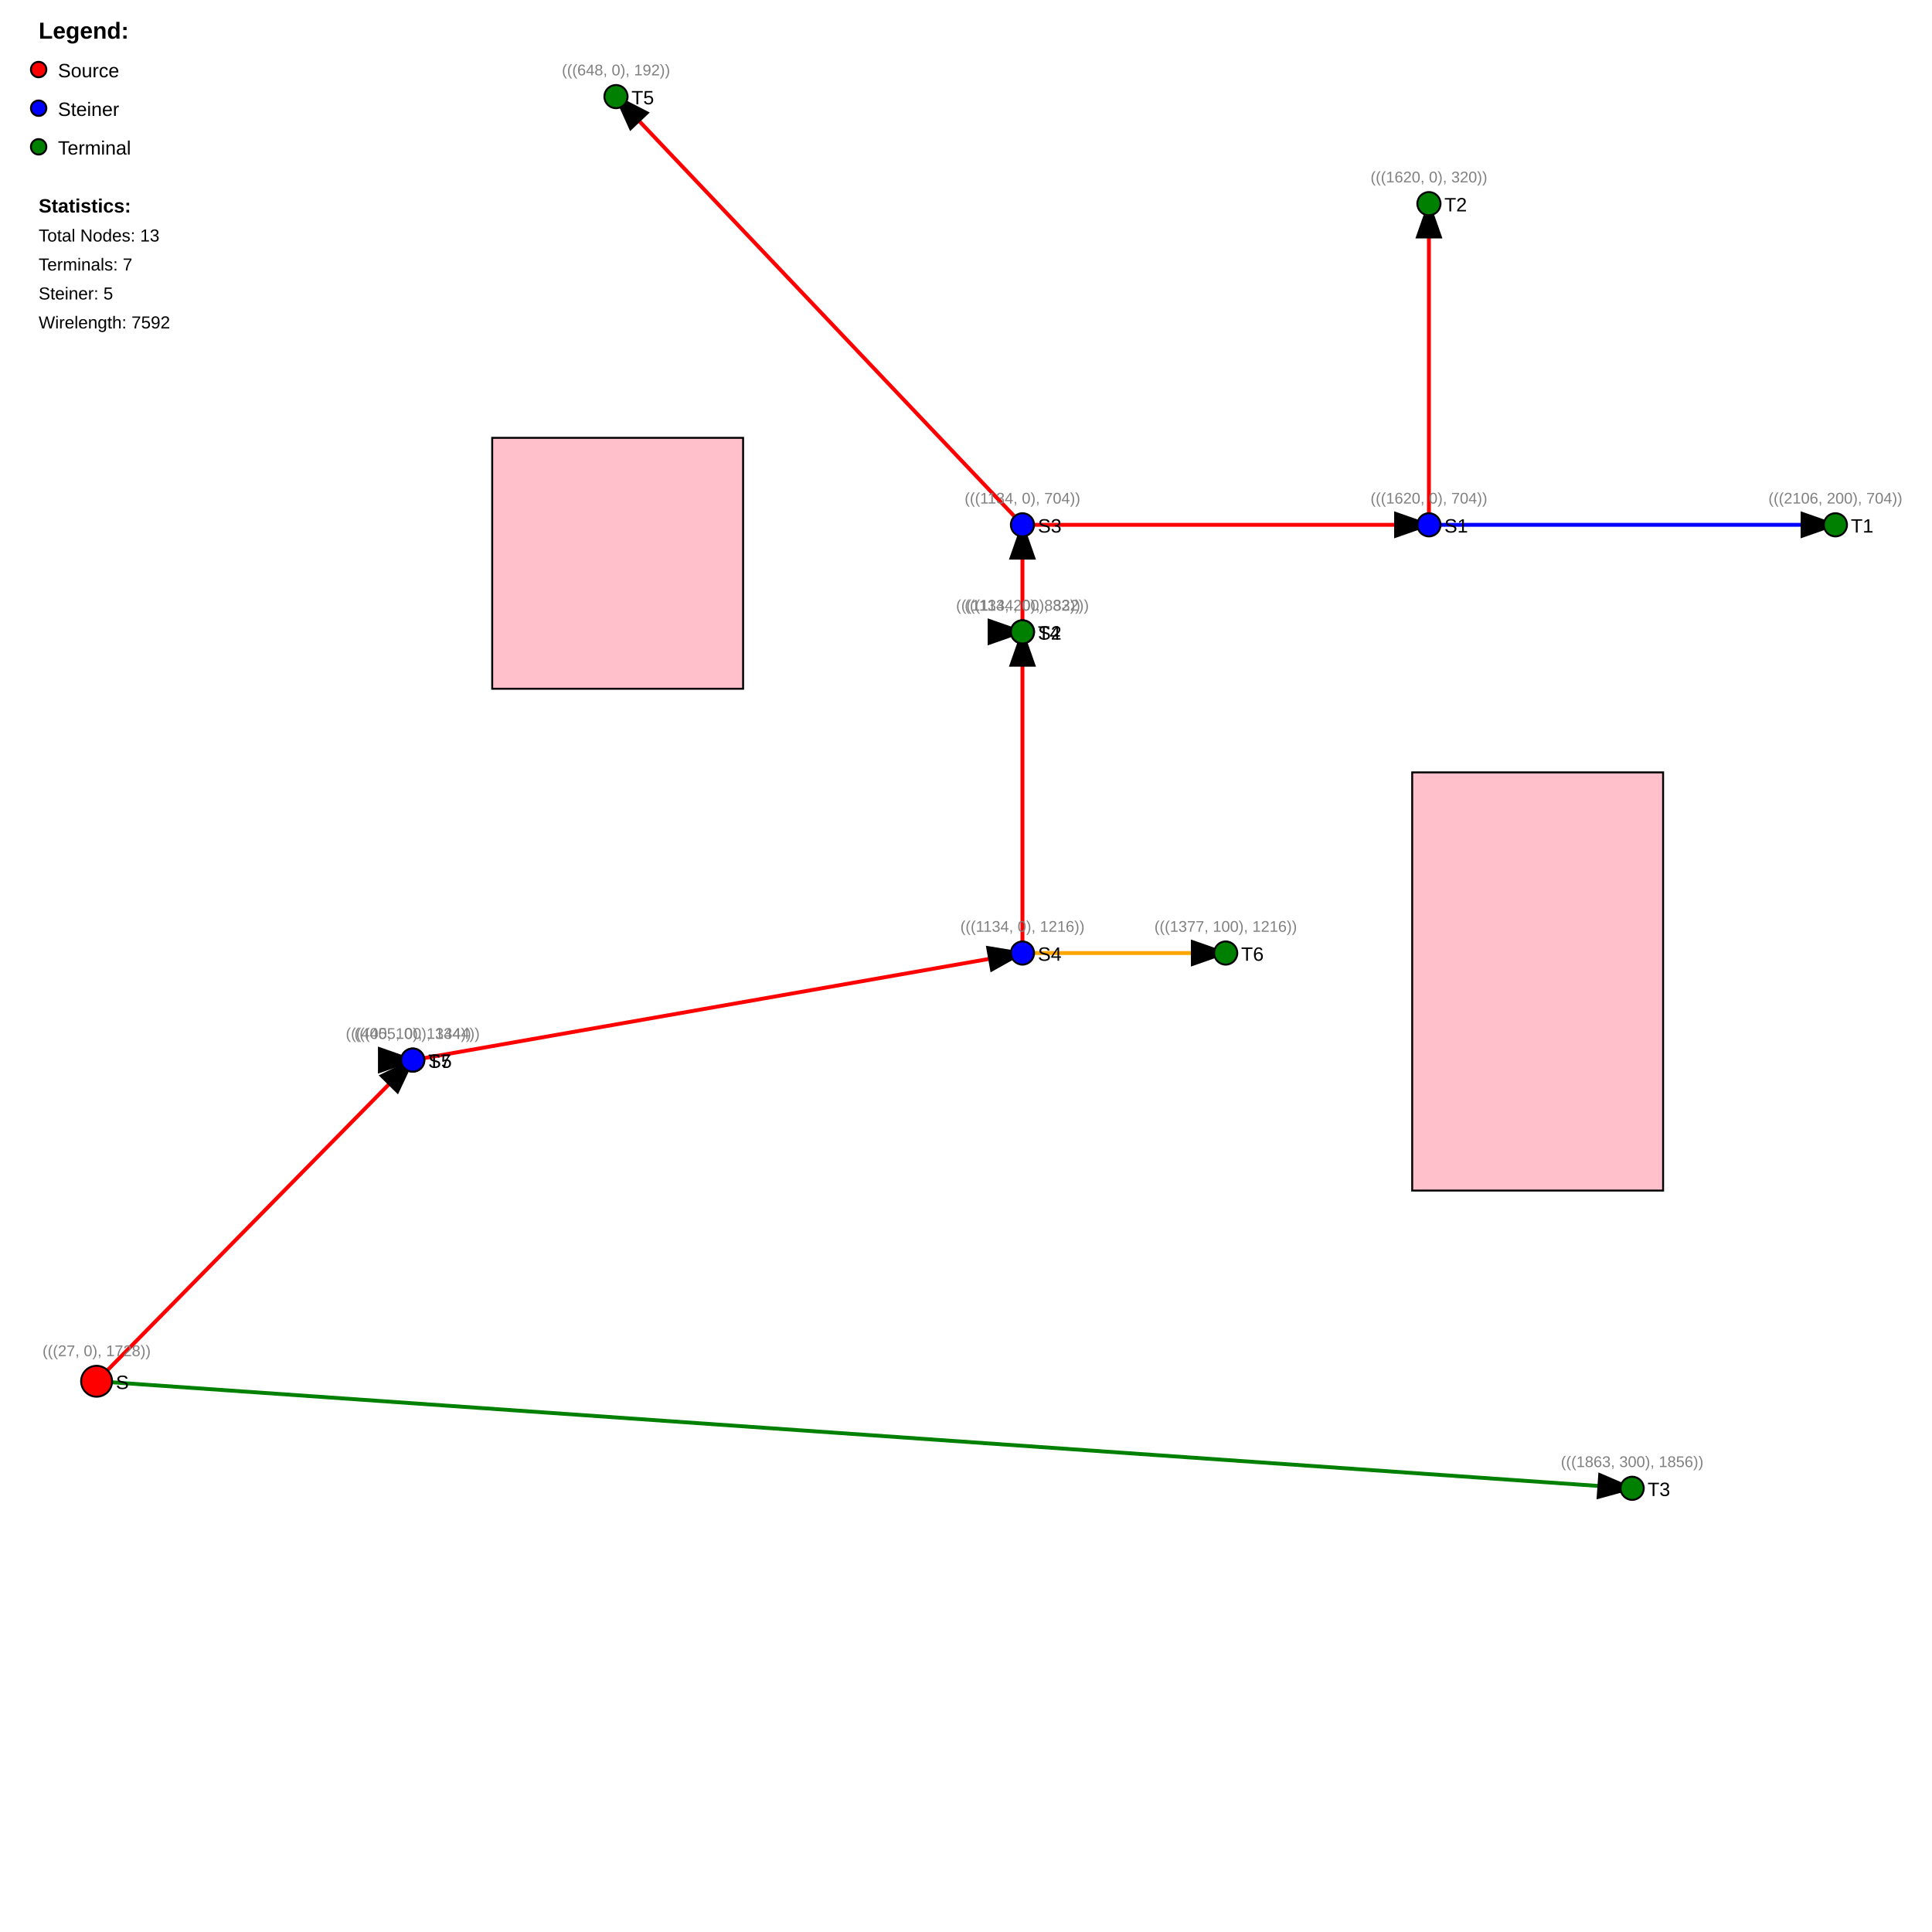
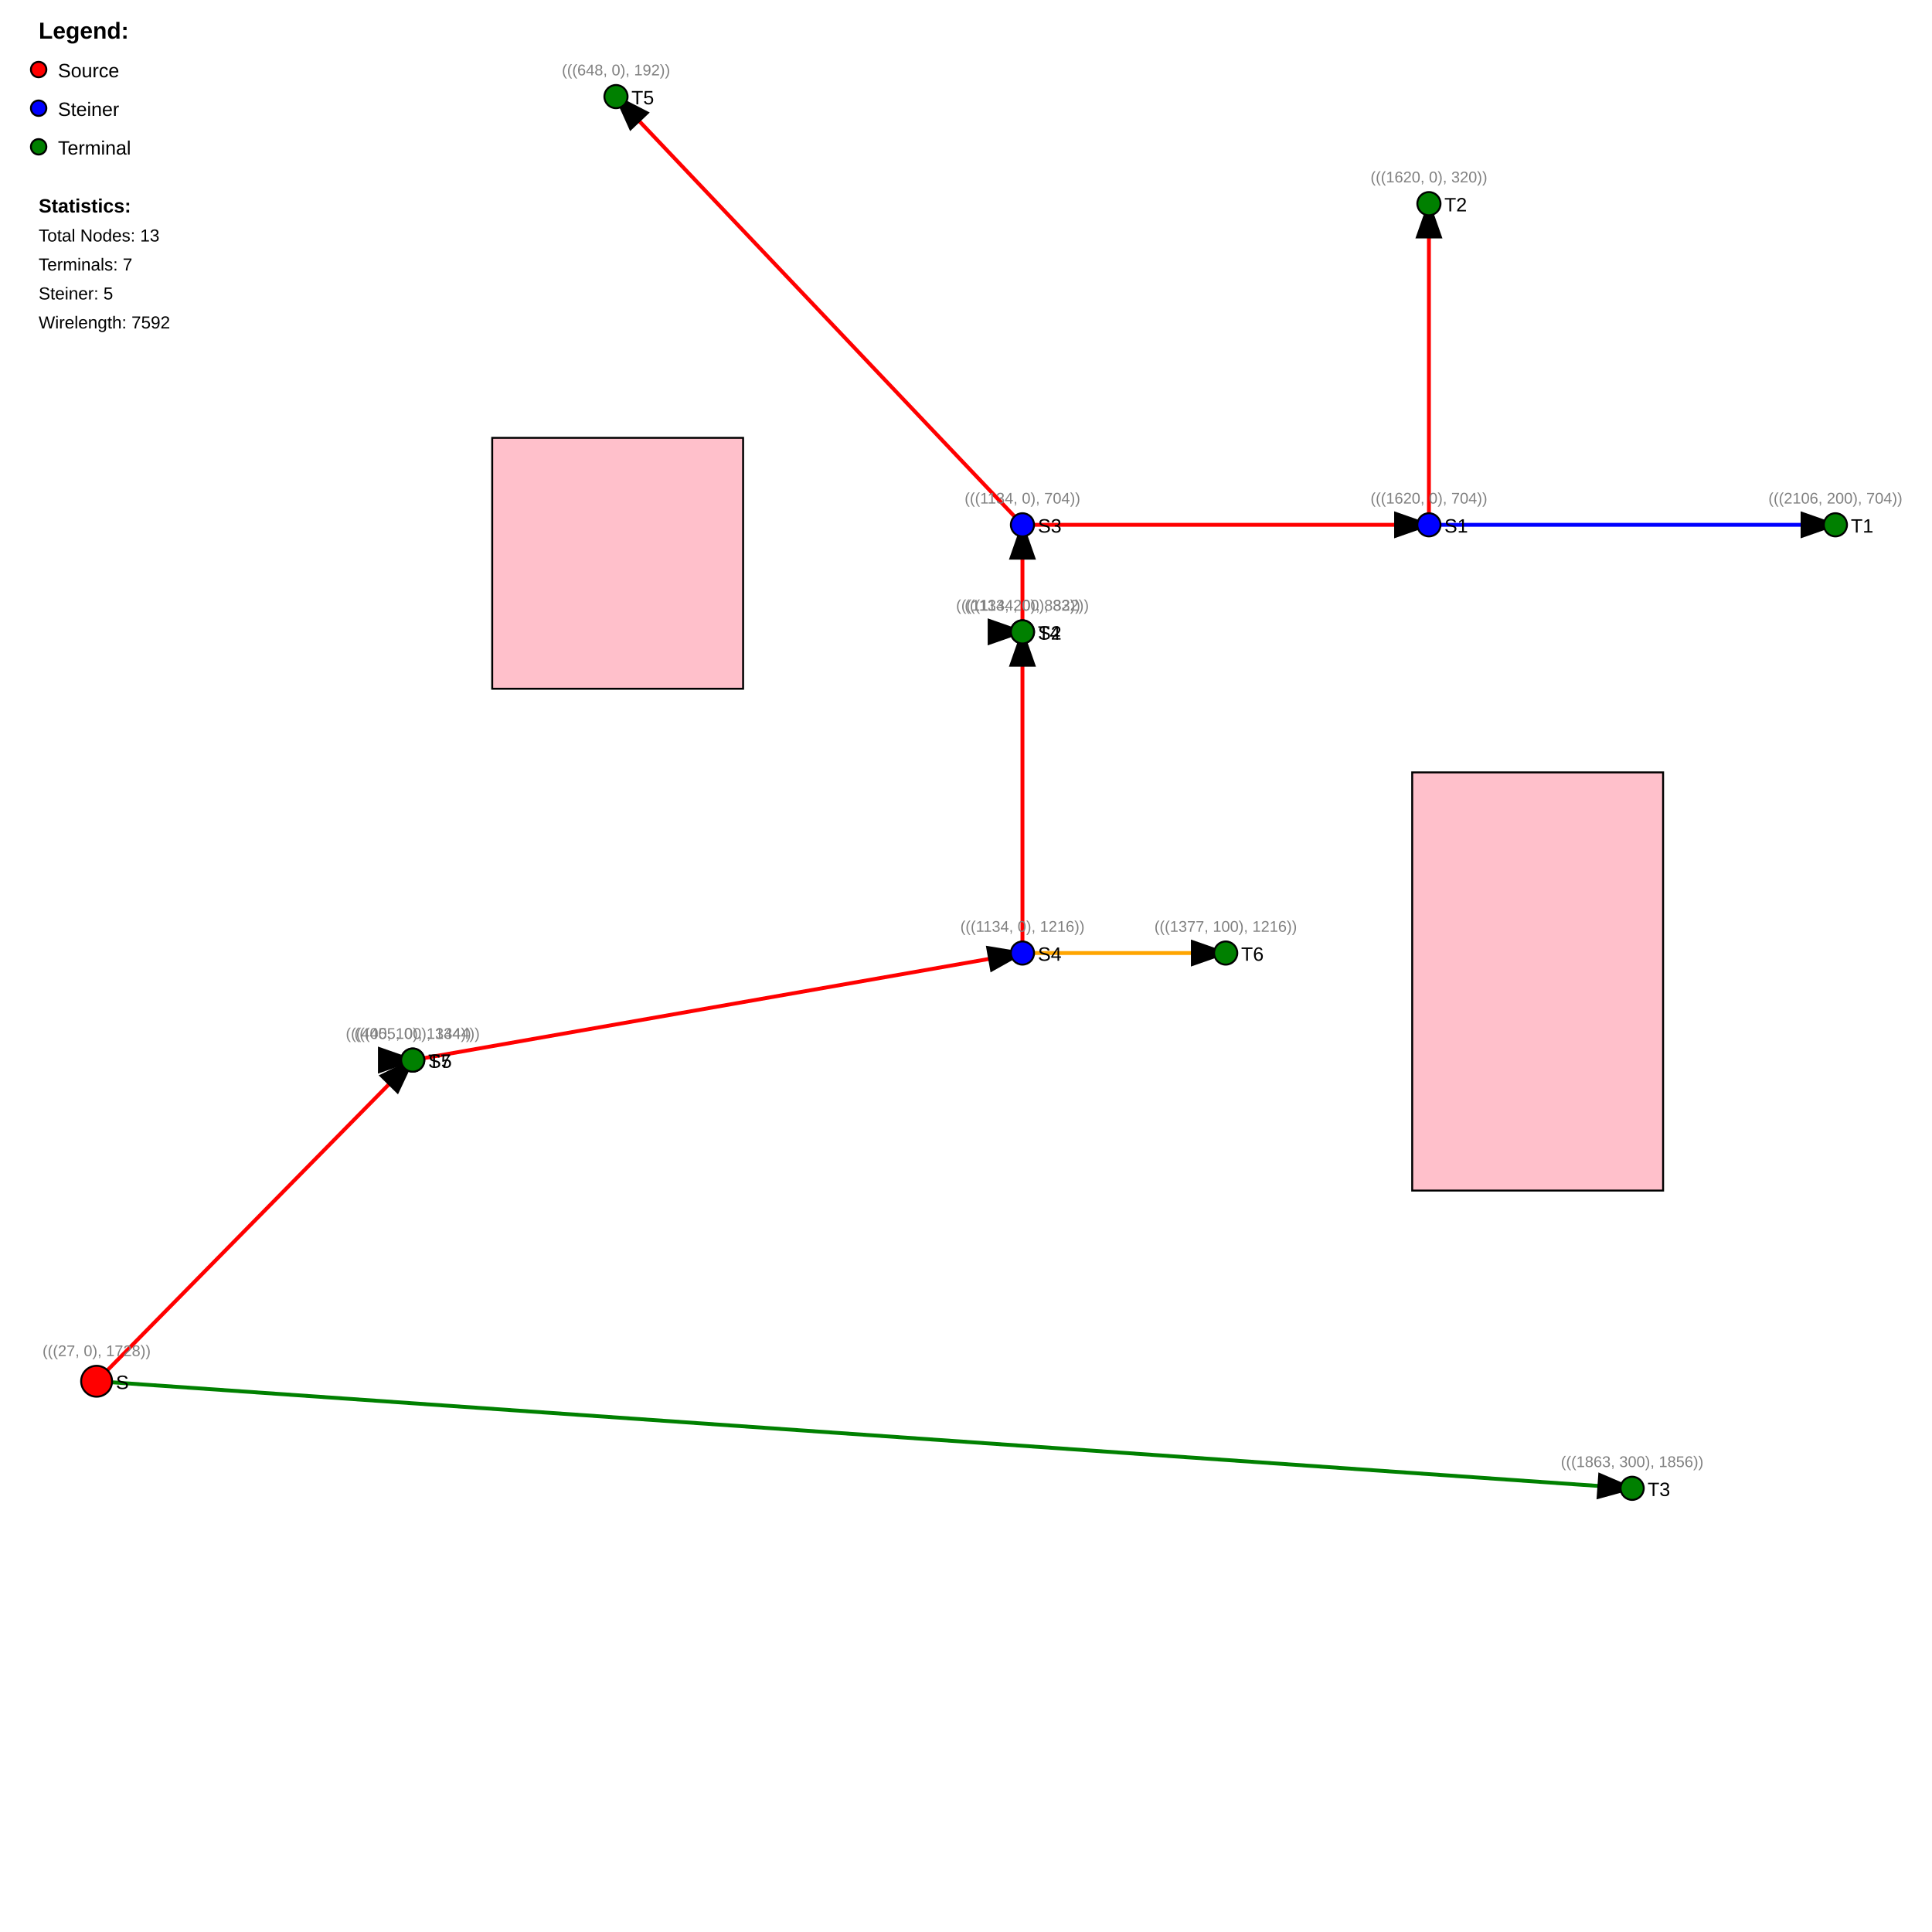
<svg xmlns="http://www.w3.org/2000/svg" width="1000" height="1000">
  <rect width="100%" height="100%" fill="white" />
  <defs>
    <marker id="arrowhead" markerWidth="10" markerHeight="7" refX="9" refY="3.5" orient="auto">
      <polygon points="0 0, 10 3.5, 0 7" fill="black" />
    </marker>
  </defs>
  <line x1="50" y1="714.935" x2="844.805" y2="770.346" stroke="green" stroke-width="2" marker-end="url(#arrowhead)" />
  <line x1="50" y1="714.935" x2="213.636" y2="548.701" stroke="red" stroke-width="2" marker-end="url(#arrowhead)" />
  <line x1="213.636" y1="548.701" x2="529.221" y2="493.29" stroke="red" stroke-width="2" marker-end="url(#arrowhead)" />
  <line x1="529.221" y1="493.29" x2="529.221" y2="327.056" stroke="red" stroke-width="2" marker-end="url(#arrowhead)" />
  <line x1="529.221" y1="327.056" x2="529.221" y2="327.056" stroke="blue" stroke-width="2" marker-end="url(#arrowhead)" />
  <line x1="529.221" y1="327.056" x2="529.221" y2="271.645" stroke="red" stroke-width="2" marker-end="url(#arrowhead)" />
  <line x1="529.221" y1="271.645" x2="739.61" y2="271.645" stroke="red" stroke-width="2" marker-end="url(#arrowhead)" />
  <line x1="739.61" y1="271.645" x2="950" y2="271.645" stroke="blue" stroke-width="2" marker-end="url(#arrowhead)" />
  <line x1="739.61" y1="271.645" x2="739.61" y2="105.411" stroke="red" stroke-width="2" marker-end="url(#arrowhead)" />
  <line x1="529.221" y1="271.645" x2="318.831" y2="50" stroke="red" stroke-width="2" marker-end="url(#arrowhead)" />
  <line x1="529.221" y1="493.29" x2="634.416" y2="493.29" stroke="orange" stroke-width="2" marker-end="url(#arrowhead)" />
  <line x1="213.636" y1="548.701" x2="213.636" y2="548.701" stroke="orange" stroke-width="2" marker-end="url(#arrowhead)" />
  <rect x="730.952" y="399.784" width="129.87" height="216.45" fill="pink" stroke="black" stroke-width="1" />
  <rect x="254.762" y="226.623" width="129.87" height="129.87" fill="pink" stroke="black" stroke-width="1" />
-   <circle cx="529.221" cy="327.056" r="6" fill="blue" stroke="black" stroke-width="1" />
-   <text x="537.221" y="331.056" font-family="Arial" font-size="10" fill="black">S2</text>
-   <text x="529.221" y="316.056" font-family="Arial" font-size="8" fill="gray" text-anchor="middle">(((1134, 0), 832))</text>
-   <circle cx="739.61" cy="105.411" r="6" fill="green" stroke="black" stroke-width="1" />
-   <text x="747.61" y="109.411" font-family="Arial" font-size="10" fill="black">T2</text>
-   <text x="739.61" y="94.411" font-family="Arial" font-size="8" fill="gray" text-anchor="middle">(((1620, 0), 320))</text>
-   <circle cx="50" cy="714.935" r="8" fill="red" stroke="black" stroke-width="1" />
-   <text x="60" y="718.935" font-family="Arial" font-size="10" fill="black">S</text>
-   <text x="50" y="701.935" font-family="Arial" font-size="8" fill="gray" text-anchor="middle">(((27, 0), 1728))</text>
-   <circle cx="739.61" cy="271.645" r="6" fill="blue" stroke="black" stroke-width="1" />
-   <text x="747.61" y="275.645" font-family="Arial" font-size="10" fill="black">S1</text>
-   <text x="739.61" y="260.645" font-family="Arial" font-size="8" fill="gray" text-anchor="middle">(((1620, 0), 704))</text>
-   <circle cx="950" cy="271.645" r="6" fill="green" stroke="black" stroke-width="1" />
-   <text x="958" y="275.645" font-family="Arial" font-size="10" fill="black">T1</text>
-   <text x="950" y="260.645" font-family="Arial" font-size="8" fill="gray" text-anchor="middle">(((2106, 200), 704))</text>
-   <circle cx="844.805" cy="770.346" r="6" fill="green" stroke="black" stroke-width="1" />
-   <text x="852.805" y="774.346" font-family="Arial" font-size="10" fill="black">T3</text>
-   <text x="844.805" y="759.346" font-family="Arial" font-size="8" fill="gray" text-anchor="middle">(((1863, 300), 1856))</text>
-   <circle cx="529.221" cy="327.056" r="6" fill="green" stroke="black" stroke-width="1" />
-   <text x="537.221" y="331.056" font-family="Arial" font-size="10" fill="black">T4</text>
-   <text x="529.221" y="316.056" font-family="Arial" font-size="8" fill="gray" text-anchor="middle">(((1134, 200), 832))</text>
-   <circle cx="318.831" cy="50" r="6" fill="green" stroke="black" stroke-width="1" />
-   <text x="326.831" y="54" font-family="Arial" font-size="10" fill="black">T5</text>
-   <text x="318.831" y="39" font-family="Arial" font-size="8" fill="gray" text-anchor="middle">(((648, 0), 192))</text>
-   <circle cx="529.221" cy="271.645" r="6" fill="blue" stroke="black" stroke-width="1" />
-   <text x="537.221" y="275.645" font-family="Arial" font-size="10" fill="black">S3</text>
-   <text x="529.221" y="260.645" font-family="Arial" font-size="8" fill="gray" text-anchor="middle">(((1134, 0), 704))</text>
-   <circle cx="634.416" cy="493.29" r="6" fill="green" stroke="black" stroke-width="1" />
-   <text x="642.416" y="497.29" font-family="Arial" font-size="10" fill="black">T6</text>
-   <text x="634.416" y="482.29" font-family="Arial" font-size="8" fill="gray" text-anchor="middle">(((1377, 100), 1216))</text>
+   <circle cx="213.636" cy="548.701" r="6" fill="blue" stroke="black" stroke-width="1" />
+   <text x="221.636" y="552.701" font-family="Arial" font-size="10" fill="black">S5</text>
+   <text x="213.636" y="537.701" font-family="Arial" font-size="8" fill="gray" text-anchor="middle">(((405, 0), 1344))</text>
  <circle cx="529.221" cy="493.29" r="6" fill="blue" stroke="black" stroke-width="1" />
  <text x="537.221" y="497.29" font-family="Arial" font-size="10" fill="black">S4</text>
  <text x="529.221" y="482.29" font-family="Arial" font-size="8" fill="gray" text-anchor="middle">(((1134, 0), 1216))</text>
  <circle cx="213.636" cy="548.701" r="6" fill="green" stroke="black" stroke-width="1" />
  <text x="221.636" y="552.701" font-family="Arial" font-size="10" fill="black">T7</text>
  <text x="213.636" y="537.701" font-family="Arial" font-size="8" fill="gray" text-anchor="middle">(((405, 100), 1344))</text>
-   <circle cx="213.636" cy="548.701" r="6" fill="blue" stroke="black" stroke-width="1" />
-   <text x="221.636" y="552.701" font-family="Arial" font-size="10" fill="black">S5</text>
-   <text x="213.636" y="537.701" font-family="Arial" font-size="8" fill="gray" text-anchor="middle">(((405, 0), 1344))</text>
+   <circle cx="634.416" cy="493.29" r="6" fill="green" stroke="black" stroke-width="1" />
+   <text x="642.416" y="497.29" font-family="Arial" font-size="10" fill="black">T6</text>
+   <text x="634.416" y="482.29" font-family="Arial" font-size="8" fill="gray" text-anchor="middle">(((1377, 100), 1216))</text>
+   <circle cx="318.831" cy="50" r="6" fill="green" stroke="black" stroke-width="1" />
+   <text x="326.831" y="54" font-family="Arial" font-size="10" fill="black">T5</text>
+   <text x="318.831" y="39" font-family="Arial" font-size="8" fill="gray" text-anchor="middle">(((648, 0), 192))</text>
+   <circle cx="529.221" cy="327.056" r="6" fill="blue" stroke="black" stroke-width="1" />
+   <text x="537.221" y="331.056" font-family="Arial" font-size="10" fill="black">S2</text>
+   <text x="529.221" y="316.056" font-family="Arial" font-size="8" fill="gray" text-anchor="middle">(((1134, 0), 832))</text>
+   <circle cx="529.221" cy="271.645" r="6" fill="blue" stroke="black" stroke-width="1" />
+   <text x="537.221" y="275.645" font-family="Arial" font-size="10" fill="black">S3</text>
+   <text x="529.221" y="260.645" font-family="Arial" font-size="8" fill="gray" text-anchor="middle">(((1134, 0), 704))</text>
+   <circle cx="529.221" cy="327.056" r="6" fill="green" stroke="black" stroke-width="1" />
+   <text x="537.221" y="331.056" font-family="Arial" font-size="10" fill="black">T4</text>
+   <text x="529.221" y="316.056" font-family="Arial" font-size="8" fill="gray" text-anchor="middle">(((1134, 200), 832))</text>
+   <circle cx="844.805" cy="770.346" r="6" fill="green" stroke="black" stroke-width="1" />
+   <text x="852.805" y="774.346" font-family="Arial" font-size="10" fill="black">T3</text>
+   <text x="844.805" y="759.346" font-family="Arial" font-size="8" fill="gray" text-anchor="middle">(((1863, 300), 1856))</text>
+   <circle cx="739.61" cy="271.645" r="6" fill="blue" stroke="black" stroke-width="1" />
+   <text x="747.61" y="275.645" font-family="Arial" font-size="10" fill="black">S1</text>
+   <text x="739.61" y="260.645" font-family="Arial" font-size="8" fill="gray" text-anchor="middle">(((1620, 0), 704))</text>
+   <circle cx="739.61" cy="105.411" r="6" fill="green" stroke="black" stroke-width="1" />
+   <text x="747.61" y="109.411" font-family="Arial" font-size="10" fill="black">T2</text>
+   <text x="739.61" y="94.411" font-family="Arial" font-size="8" fill="gray" text-anchor="middle">(((1620, 0), 320))</text>
+   <circle cx="950" cy="271.645" r="6" fill="green" stroke="black" stroke-width="1" />
+   <text x="958" y="275.645" font-family="Arial" font-size="10" fill="black">T1</text>
+   <text x="950" y="260.645" font-family="Arial" font-size="8" fill="gray" text-anchor="middle">(((2106, 200), 704))</text>
+   <circle cx="50" cy="714.935" r="8" fill="red" stroke="black" stroke-width="1" />
+   <text x="60" y="718.935" font-family="Arial" font-size="10" fill="black">S</text>
+   <text x="50" y="701.935" font-family="Arial" font-size="8" fill="gray" text-anchor="middle">(((27, 0), 1728))</text>
  <text x="20" y="20" font-family="Arial" font-size="12" font-weight="bold">Legend:</text>
  <circle cx="20" cy="36" r="4" fill="red" stroke="black" />
  <text x="30" y="40" font-family="Arial" font-size="10">Source</text>
  <circle cx="20" cy="56" r="4" fill="blue" stroke="black" />
  <text x="30" y="60" font-family="Arial" font-size="10">Steiner</text>
  <circle cx="20" cy="76" r="4" fill="green" stroke="black" />
  <text x="30" y="80" font-family="Arial" font-size="10">Terminal</text>
  <text x="20" y="110" font-family="Arial" font-size="10" font-weight="bold">Statistics:</text>
  <text x="20" y="125" font-family="Arial" font-size="9">Total Nodes: 13</text>
  <text x="20" y="140" font-family="Arial" font-size="9">Terminals: 7</text>
  <text x="20" y="155" font-family="Arial" font-size="9">Steiner: 5</text>
  <text x="20" y="170" font-family="Arial" font-size="9">Wirelength: 7592</text>
</svg>
